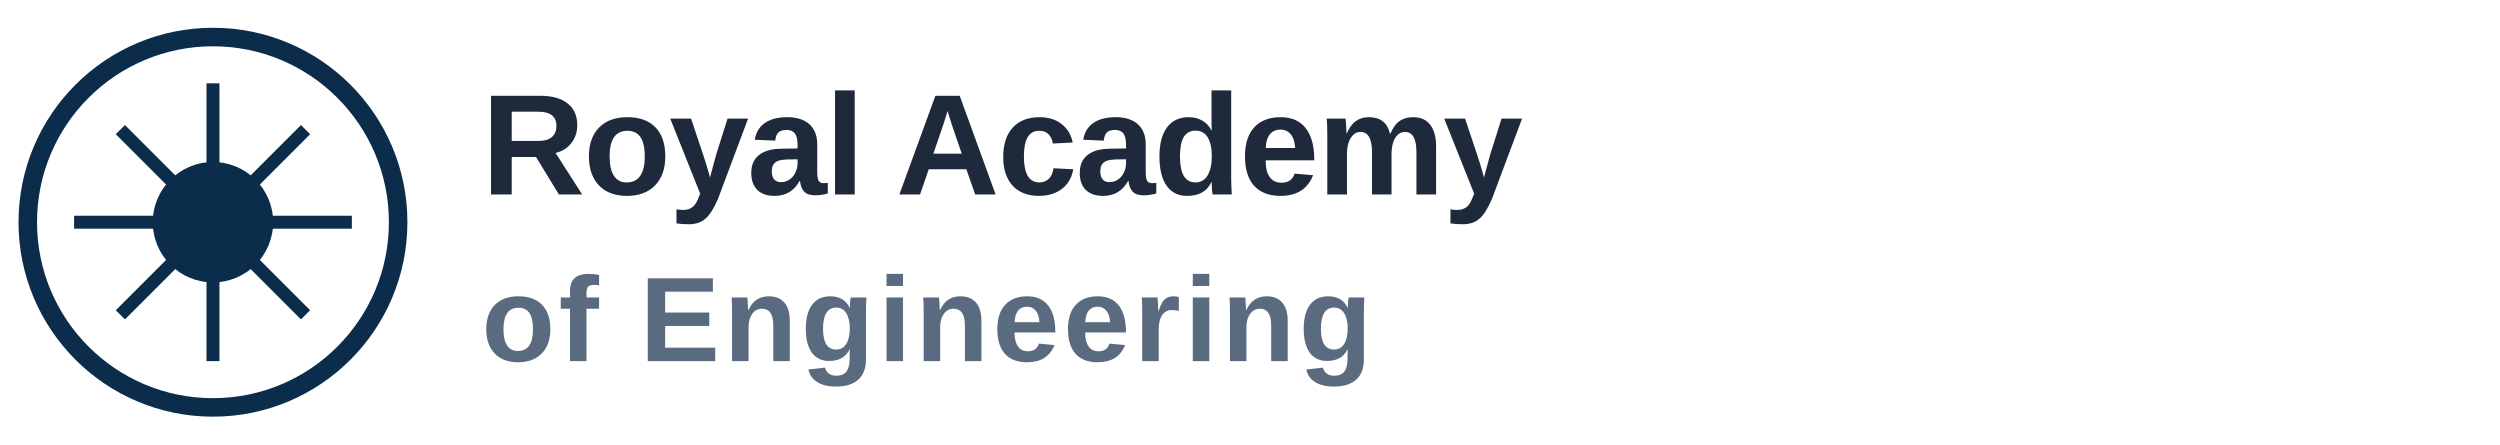
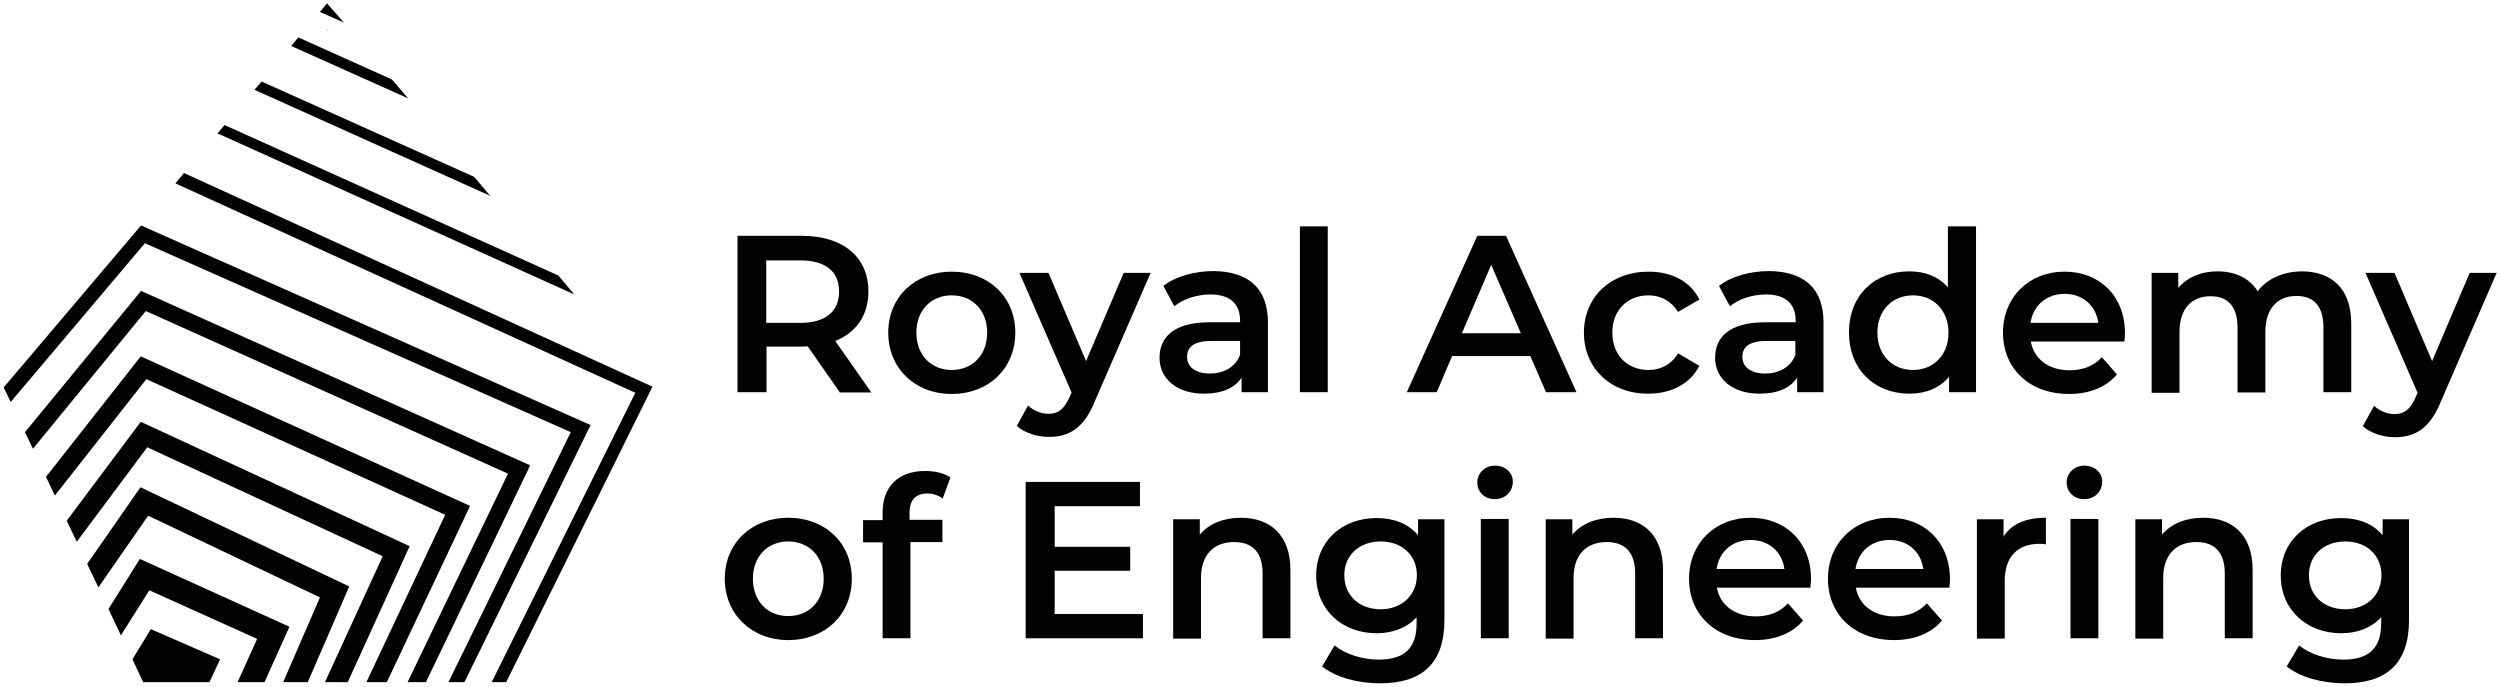
- <svg xmlns="http://www.w3.org/2000/svg" viewBox="0 0 270 48" fill="none" font-family="'Helvetica Neue',Arial,sans-serif">
-   <g transform="translate(2,3)" stroke="#0B2C4A" stroke-width="2" fill="none">
-     <circle cx="21" cy="21" r="20" />
-     <path d="M21 6 L21 36 M6 21 L36 21" stroke-width="1.4" />
-     <path d="M11 11 L31 31 M31 11 L11 31" stroke-width="1.4" />
-     <circle cx="21" cy="21" r="6.5" fill="#0B2C4A" stroke="none" />
+ <svg xmlns="http://www.w3.org/2000/svg" width="375.283" height="103.073" viewBox="0 0 99.294 27.271" version="1.1" id="svg16">
+   <defs id="defs10">
+     <clipPath id="clip413">
+       <path d="M 56.16,686 H 100 v 25 H 56.16 Z m 0,0" id="path3358" />
+     </clipPath>
+     <clipPath id="clip414">
+       <path d="m 103,679.016 h 16 V 698 h -16 z m 0,0" id="path3361" />
+     </clipPath>
+     <clipPath id="clip415">
+       <path d="m 122,679.016 h 16 V 698 h -16 z m 0,0" id="path3364" />
+     </clipPath>
+     <clipPath id="clip416">
+       <path d="m 141,679.016 h 14 V 698 h -14 z m 0,0" id="path3367" />
+     </clipPath>
+     <clipPath id="clip417">
+       <path d="m 159,679.016 h 14 V 698 h -14 z m 0,0" id="path3370" />
+     </clipPath>
+     <clipPath id="clip418">
+       <path d="m 175,679.016 h 15.125 V 698 H 175 Z m 0,0" id="path3373" />
+     </clipPath>
+     <clipPath id="clip1">
+       <path d="m 595,31 h 17.371 V 50 H 595 Z m 0,0" id="path12837" />
+     </clipPath>
+     <clipPath id="clip2">
+       <path d="m 72,79 h 83 v 24.379 H 72 Z m 0,0" id="path12840" />
+     </clipPath>
+     <clipPath id="clip1-76">
+       <path d="m 36,36 h 81 V 99.137 H 36 Z m 0,0" id="path16783" />
+     </clipPath>
+     <clipPath id="clip2-9">
+       <path d="m 251,71 h 7.973 V 84 H 251 Z m 0,0" id="path16786" />
+     </clipPath>
+     <polygon id="path-1" points="3.042,2.98 0.105,2.98 0.105,0.043 3.042,0.043 " />
+     <polygon id="path-3" points="6.316,9.958 0,9.958 0,0.254 6.316,0.254 " />
+   </defs>
+   <g id="layer1" transform="translate(158.7025,-69.3165)">
+     <g id="g23534" transform="matrix(0.1176257,0,0,0.1176257,-158.5702,69.33117)">
+       <polygon class="st0" points="115,7.5 109.3,1 106.9,3.9 " id="polygon23394" />
+       <polygon class="st0" points="109.5,9.9 109.3,10 109.8,10.2 " id="polygon23396" />
+       <polygon class="st0" points="43.6,222.5 47.2,230.2 69.6,230.2 73.2,222.5 49.8,212.3 " id="polygon23398" />
+       <polygon class="st0" points="88.2,230.2 96.6,211.5 46.1,188.6 35.5,205.5 39.7,214.4 49.3,199.2 85.7,215.6 79.1,230.2 " id="polygon23400" />
+       <polygon class="st0" points="102.8,230.2 116.8,197.9 46.3,164.4 28.3,190.3 32.1,198.2 48.9,174 106.9,201.6 94.5,230.2 " id="polygon23402" />
+       <polygon class="st0" points="116.3,230.2 137.2,184.3 46.4,142.3 21.4,175.7 24.8,182.8 48.6,150.9 128.1,187.7 108.6,230.2 " id="polygon23404" />
+       <polygon class="st0" points="129.5,230.2 157.6,170.7 46.4,120.2 14.4,160.9 17.4,167.2 48.3,127.9 149.2,173.7 122.6,230.2 " id="polygon23406" />
+       <polygon class="st0" points="142.7,230.2 177.9,157 46.5,98.1 7.3,145.8 10,151.4 48.1,104.9 170.4,159.8 136.5,230.2 " id="polygon23408" />
+       <polygon class="st0" points="191.6,145.8 150.3,230.2 155.7,230.2 198.3,143.4 46.5,76 0.1,130.7 0,130.4 0.1,130.7 2.5,135.6 47.8,82 " id="polygon23410" />
+       <polygon class="st0" points="192.8,99.3 187.4,92.9 74.7,42.1 72.3,44.9 " id="polygon23412" />
+       <polygon class="st0" points="164.4,66 159,59.6 87.2,27.4 84.8,30.2 " id="polygon23414" />
+       <polygon class="st0" points="136.7,33.1 131.2,26.7 99.6,12.5 97.2,15.4 " id="polygon23416" />
+       <polygon class="st0" points="219.2,130.4 219.1,130.4 61,58.3 58.1,61.8 213.4,132.5 164.9,230.2 169.8,230.2 202,165.2 " id="polygon23418" />
+       <g id="g23424">
+         <path class="st0" d="m 282.4,132.3 -10.8,-15.5 c -0.7,0.1 -1.4,0.1 -2,0.1 h -11.9 v 15.4 h -9.8 V 79.5 h 21.7 c 13.9,0 22.5,7.1 22.5,18.8 0,8 -4.1,13.9 -11.2,16.7 l 12.2,17.4 H 282.4 Z M 269.1,87.8 h -11.5 v 21.1 h 11.5 c 8.6,0 13.1,-3.9 13.1,-10.6 0,-6.7 -4.5,-10.5 -13.1,-10.5 z" id="path23420" />
+         <path class="st0" d="m 298.8,112.2 c 0,-12.1 9.1,-20.6 21.4,-20.6 12.5,0 21.5,8.5 21.5,20.6 0,12.1 -9,20.7 -21.5,20.7 -12.4,0 -21.4,-8.7 -21.4,-20.7 z m 33.4,0 c 0,-7.7 -5.1,-12.6 -12,-12.6 -6.8,0 -11.9,4.9 -11.9,12.6 0,7.7 5.1,12.6 11.9,12.6 6.9,0 12,-4.9 12,-12.6 z" id="path23422" />
+       </g>
+       <g id="g23430">
+         <path class="st0" d="m 387.4,92 -18.9,43.5 c -3.7,9.1 -8.8,11.9 -15.5,11.9 -4,0 -8.2,-1.4 -10.8,-3.7 l 3.8,-6.9 c 1.8,1.7 4.4,2.8 6.9,2.8 3.3,0 5.3,-1.6 7.1,-5.6 l 0.7,-1.6 L 343.1,92 h 9.8 l 12.7,29.8 12.7,-29.8 z" id="path23426" />
+         <path class="st0" d="m 427,108.7 v 23.6 h -8.9 v -4.9 c -2.3,3.5 -6.6,5.4 -12.7,5.4 -9.2,0 -15,-5.1 -15,-12.1 0,-6.7 4.5,-12 16.8,-12 h 10.4 v -0.6 c 0,-5.5 -3.3,-8.8 -10,-8.8 -4.5,0 -9.2,1.5 -12.2,4 l -3.7,-6.9 c 4.3,-3.3 10.6,-5 17.1,-5 11.5,0.2 18.2,5.7 18.2,17.3 z m -9.4,11 V 115 h -9.7 c -6.4,0 -8.2,2.4 -8.2,5.4 0,3.4 2.9,5.6 7.7,5.6 4.6,0 8.6,-2.1 10.2,-6.3 z" id="path23428" />
+       </g>
+       <g id="g23446">
+         <path class="st0" d="m 437.8,76.3 h 9.4 v 56 h -9.4 z" id="path23432" />
+         <path class="st0" d="m 515.6,120.1 h -26.4 l -5.2,12.2 h -10.1 l 23.8,-52.8 h 9.7 l 23.8,52.8 h -10.3 z m -3.2,-7.7 -10,-23.1 -9.9,23.1 z" id="path23434" />
+         <path class="st0" d="m 533.7,112.2 c 0,-12.1 9.1,-20.6 21.8,-20.6 7.8,0 14.1,3.2 17.2,9.4 l -7.2,4.2 c -2.4,-3.8 -6,-5.6 -10,-5.6 -6.9,0 -12.2,4.8 -12.2,12.6 0,7.8 5.3,12.6 12.2,12.6 4,0 7.6,-1.7 10,-5.6 l 7.2,4.2 c -3.1,6 -9.4,9.4 -17.2,9.4 -12.8,0.1 -21.8,-8.6 -21.8,-20.6 z" id="path23436" />
+         <path class="st0" d="m 614.6,108.7 v 23.6 h -8.9 v -4.9 c -2.3,3.5 -6.6,5.4 -12.7,5.4 -9.2,0 -15,-5.1 -15,-12.1 0,-6.7 4.5,-12 16.8,-12 h 10.4 v -0.6 c 0,-5.5 -3.3,-8.8 -10,-8.8 -4.5,0 -9.2,1.5 -12.2,4 l -3.7,-6.9 c 4.3,-3.3 10.6,-5 17.1,-5 11.5,0.2 18.2,5.7 18.2,17.3 z m -9.5,11 V 115 h -9.7 c -6.4,0 -8.2,2.4 -8.2,5.4 0,3.4 2.9,5.6 7.7,5.6 4.6,0 8.6,-2.1 10.2,-6.3 z" id="path23438" />
+         <path class="st0" d="m 666.1,76.3 v 56 H 657 v -5.2 c -3.2,3.8 -7.8,5.7 -13.4,5.7 -11.7,0 -20.4,-8.1 -20.4,-20.7 0,-12.6 8.7,-20.6 20.4,-20.6 5.2,0 9.8,1.7 13,5.4 V 76.3 Z m -9.3,35.9 c 0,-7.7 -5.2,-12.6 -12,-12.6 -6.8,0 -12,4.9 -12,12.6 0,7.7 5.2,12.6 12,12.6 6.8,0 12,-4.9 12,-12.6 z" id="path23440" />
+         <path class="st0" d="m 716.2,115.2 h -31.6 c 1.1,5.9 6,9.7 13.1,9.7 4.5,0 8.1,-1.4 10.9,-4.4 l 5.1,5.8 c -3.6,4.3 -9.3,6.6 -16.2,6.6 -13.5,0 -22.3,-8.7 -22.3,-20.7 0,-12 8.8,-20.6 20.8,-20.6 11.8,0 20.4,8.2 20.4,20.8 0,0.8 -0.1,1.9 -0.2,2.8 z m -31.7,-6.3 h 22.9 c -0.8,-5.8 -5.2,-9.8 -11.4,-9.8 -6.1,0 -10.6,3.9 -11.5,9.8 z" id="path23442" />
+         <path class="st0" d="m 792.8,109.2 v 23.1 h -9.4 v -21.9 c 0,-7.2 -3.3,-10.6 -9.1,-10.6 -6.2,0 -10.5,4.1 -10.5,12.1 v 20.5 h -9.4 v -21.9 c 0,-7.2 -3.3,-10.6 -9.1,-10.6 -6.3,0 -10.5,4.1 -10.5,12.1 v 20.5 h -9.4 V 92 h 9 v 5.1 c 3,-3.6 7.7,-5.6 13.2,-5.6 5.9,0 10.8,2.2 13.6,6.7 3.2,-4.2 8.7,-6.7 15.1,-6.7 9.7,0.1 16.5,5.6 16.5,17.7 z" id="path23444" />
+       </g>
+       <g id="g23450">
+         <path class="st0" d="M 841.9,92 823,135.6 c -3.7,9.1 -8.8,11.9 -15.5,11.9 -4,0 -8.2,-1.4 -10.8,-3.7 l 3.8,-6.9 c 1.8,1.7 4.4,2.8 6.9,2.8 3.3,0 5.3,-1.6 7.1,-5.6 l 0.7,-1.6 L 797.6,92 h 9.8 l 12.7,29.8 12.7,-29.8 z" id="path23448" />
+       </g>
+       <g id="g23476">
+         <path class="st0" d="m 243.6,195.3 c 0,-12.1 9.1,-20.6 21.4,-20.6 12.5,0 21.5,8.5 21.5,20.6 0,12.1 -9,20.7 -21.5,20.7 -12.3,0 -21.4,-8.7 -21.4,-20.7 z m 33.4,0 c 0,-7.7 -5.1,-12.6 -12,-12.6 -6.8,0 -11.9,4.9 -11.9,12.6 0,7.7 5.1,12.6 11.9,12.6 6.9,0 12,-4.9 12,-12.6 z" id="path23452" />
+         <path class="st0" d="m 306,173 v 2.4 h 11.1 v 7.5 h -10.8 v 32.5 h -9.4 V 183 h -6.6 v -7.5 h 6.6 v -2.6 c 0,-8.5 5.1,-14 14.4,-14 3.2,0 6.4,0.7 8.5,2.2 l -2.6,7.1 c -1.4,-1 -3.2,-1.7 -5.2,-1.7 -3.9,0 -6,2.2 -6,6.5 z" id="path23454" />
+         <path class="st0" d="m 384.8,207.2 v 8.2 h -39.6 v -52.8 h 38.6 v 8.2 H 355 v 13.7 h 25.5 v 8.1 H 355 v 14.6 z" id="path23456" />
+         <path class="st0" d="m 434.6,192.3 v 23.1 h -9.4 v -21.9 c 0,-7.2 -3.5,-10.6 -9.6,-10.6 -6.7,0 -11.2,4.1 -11.2,12.2 v 20.4 H 395 v -40.3 h 9 v 5.2 c 3.1,-3.7 8,-5.7 13.9,-5.7 9.5,0 16.7,5.5 16.7,17.6 z" id="path23458" />
+         <path class="st0" d="m 486.6,175.1 v 34.2 c 0,14.6 -7.6,21.3 -21.7,21.3 -7.5,0 -15,-2 -19.6,-5.7 l 4.2,-7.1 c 3.5,2.9 9.3,4.8 14.9,4.8 8.9,0 12.8,-4.1 12.8,-12.2 v -2.1 c -3.3,3.6 -8.1,5.4 -13.5,5.4 -11.5,0 -20.4,-7.8 -20.4,-19.5 0,-11.7 8.8,-19.4 20.4,-19.4 5.7,0 10.6,1.8 14,5.8 v -5.4 h 8.9 z m -9.3,19 c 0,-6.8 -5.1,-11.4 -12.2,-11.4 -7.2,0 -12.3,4.6 -12.3,11.4 0,6.9 5.1,11.5 12.3,11.5 7,0 12.2,-4.7 12.2,-11.5 z" id="path23460" />
+         <path class="st0" d="m 497.7,162.8 c 0,-3.2 2.6,-5.7 6,-5.7 3.4,0 6,2.3 6,5.4 0,3.3 -2.5,5.9 -6,5.9 -3.5,0.1 -6,-2.4 -6,-5.6 z m 1.2,12.3 h 9.4 v 40.3 h -9.4 z" id="path23462" />
+         <path class="st0" d="m 560.4,192.3 v 23.1 H 551 v -21.9 c 0,-7.2 -3.5,-10.6 -9.6,-10.6 -6.7,0 -11.2,4.1 -11.2,12.2 v 20.4 h -9.4 v -40.3 h 9 v 5.2 c 3.1,-3.7 8,-5.7 13.9,-5.7 9.6,0 16.7,5.5 16.7,17.6 z" id="path23464" />
+         <path class="st0" d="m 610.2,198.3 h -31.6 c 1.1,5.9 6,9.7 13.1,9.7 4.5,0 8.1,-1.4 10.9,-4.4 l 5.1,5.8 c -3.6,4.3 -9.3,6.6 -16.2,6.6 -13.5,0 -22.3,-8.7 -22.3,-20.7 0,-12 8.8,-20.6 20.8,-20.6 11.8,0 20.4,8.2 20.4,20.8 -0.1,0.8 -0.1,1.9 -0.2,2.8 z M 578.5,192 h 22.9 c -0.8,-5.8 -5.2,-9.8 -11.4,-9.8 -6.2,0 -10.6,3.9 -11.5,9.8 z" id="path23466" />
+         <path class="st0" d="m 657.1,198.3 h -31.6 c 1.1,5.9 6,9.7 13.1,9.7 4.5,0 8.1,-1.4 10.9,-4.4 l 5.1,5.8 c -3.6,4.3 -9.3,6.6 -16.2,6.6 -13.5,0 -22.3,-8.7 -22.3,-20.7 0,-12 8.8,-20.6 20.8,-20.6 11.8,0 20.4,8.2 20.4,20.8 0,0.8 -0.1,1.9 -0.2,2.8 z M 625.4,192 h 22.9 c -0.8,-5.8 -5.2,-9.8 -11.4,-9.8 -6.1,0 -10.6,3.9 -11.5,9.8 z" id="path23468" />
+         <path class="st0" d="m 689.7,174.7 v 9 c -0.8,-0.2 -1.5,-0.2 -2.2,-0.2 -7.2,0 -11.7,4.2 -11.7,12.5 v 19.5 h -9.4 v -40.3 h 9 v 5.9 c 2.6,-4.3 7.5,-6.4 14.3,-6.4 z" id="path23470" />
+         <path class="st0" d="m 696.7,162.8 c 0,-3.2 2.6,-5.7 6,-5.7 3.4,0 6,2.3 6,5.4 0,3.3 -2.5,5.9 -6,5.9 -3.4,0.1 -6,-2.4 -6,-5.6 z m 1.3,12.3 h 9.4 v 40.3 H 698 Z" id="path23472" />
+         <path class="st0" d="m 759.5,192.3 v 23.1 h -9.4 v -21.9 c 0,-7.2 -3.5,-10.6 -9.6,-10.6 -6.7,0 -11.2,4.1 -11.2,12.2 v 20.4 h -9.4 v -40.3 h 9 v 5.2 c 3.1,-3.7 8,-5.7 13.9,-5.7 9.6,0 16.7,5.5 16.7,17.6 z" id="path23474" />
+       </g>
+       <g id="g23480">
+         <path class="st0" d="m 812.3,175.1 v 34.2 c 0,14.6 -7.6,21.3 -21.7,21.3 -7.5,0 -15,-2 -19.6,-5.7 l 4.2,-7.1 c 3.5,2.9 9.3,4.8 14.9,4.8 8.9,0 12.8,-4.1 12.8,-12.2 v -2.1 c -3.3,3.6 -8.1,5.4 -13.5,5.4 -11.5,0 -20.4,-7.8 -20.4,-19.5 0,-11.7 8.8,-19.4 20.4,-19.4 5.7,0 10.6,1.8 14,5.8 v -5.4 h 8.9 z m -9.3,19 c 0,-6.8 -5.1,-11.4 -12.2,-11.4 -7.2,0 -12.3,4.6 -12.3,11.4 0,6.9 5.1,11.5 12.3,11.5 7.1,0 12.2,-4.7 12.2,-11.5 z" id="path23478" />
+       </g>
+     </g>
  </g>
-   <text x="52" y="21" fill="#1E293B" font-size="15.5" font-weight="800" letter-spacing="-0.2">Royal Academy</text>
-   <text x="52" y="39" fill="#5A6B80" font-size="13" font-weight="600" letter-spacing="0.4">of Engineering</text>
+   <style type="text/css" id="style23392">
+ 	.st0{fill:#010202;}
+ </style>
</svg>
